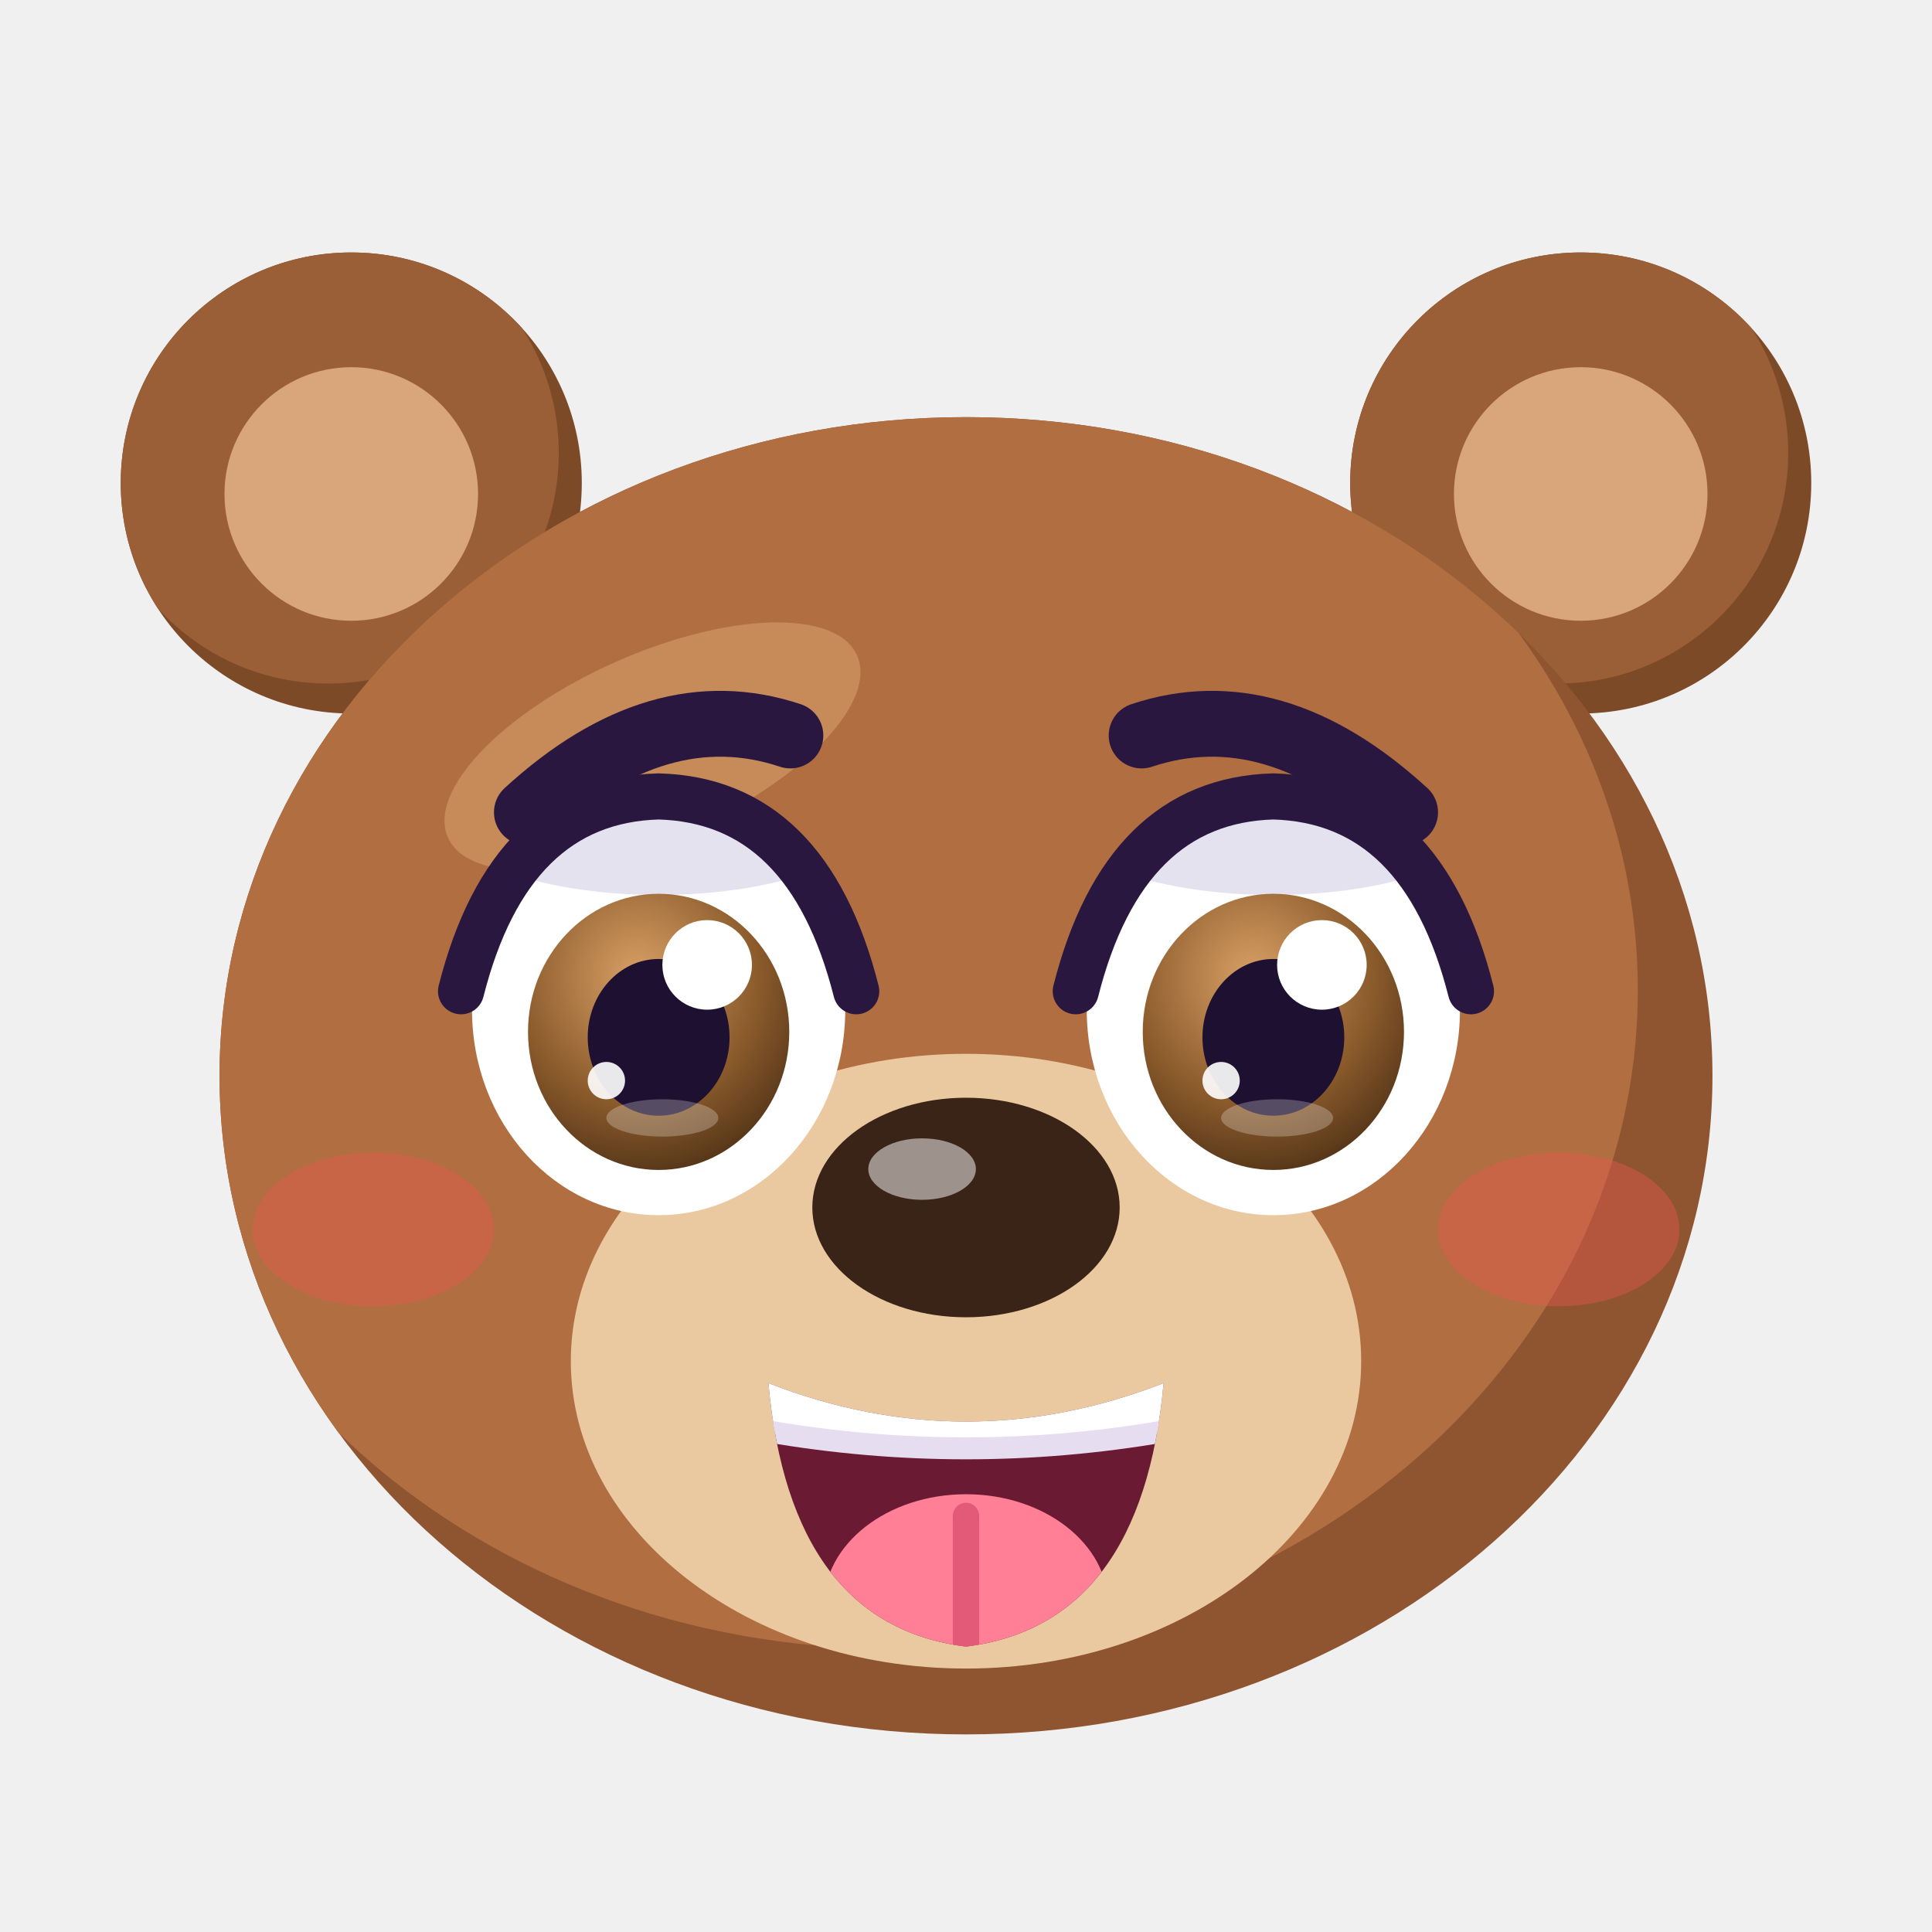
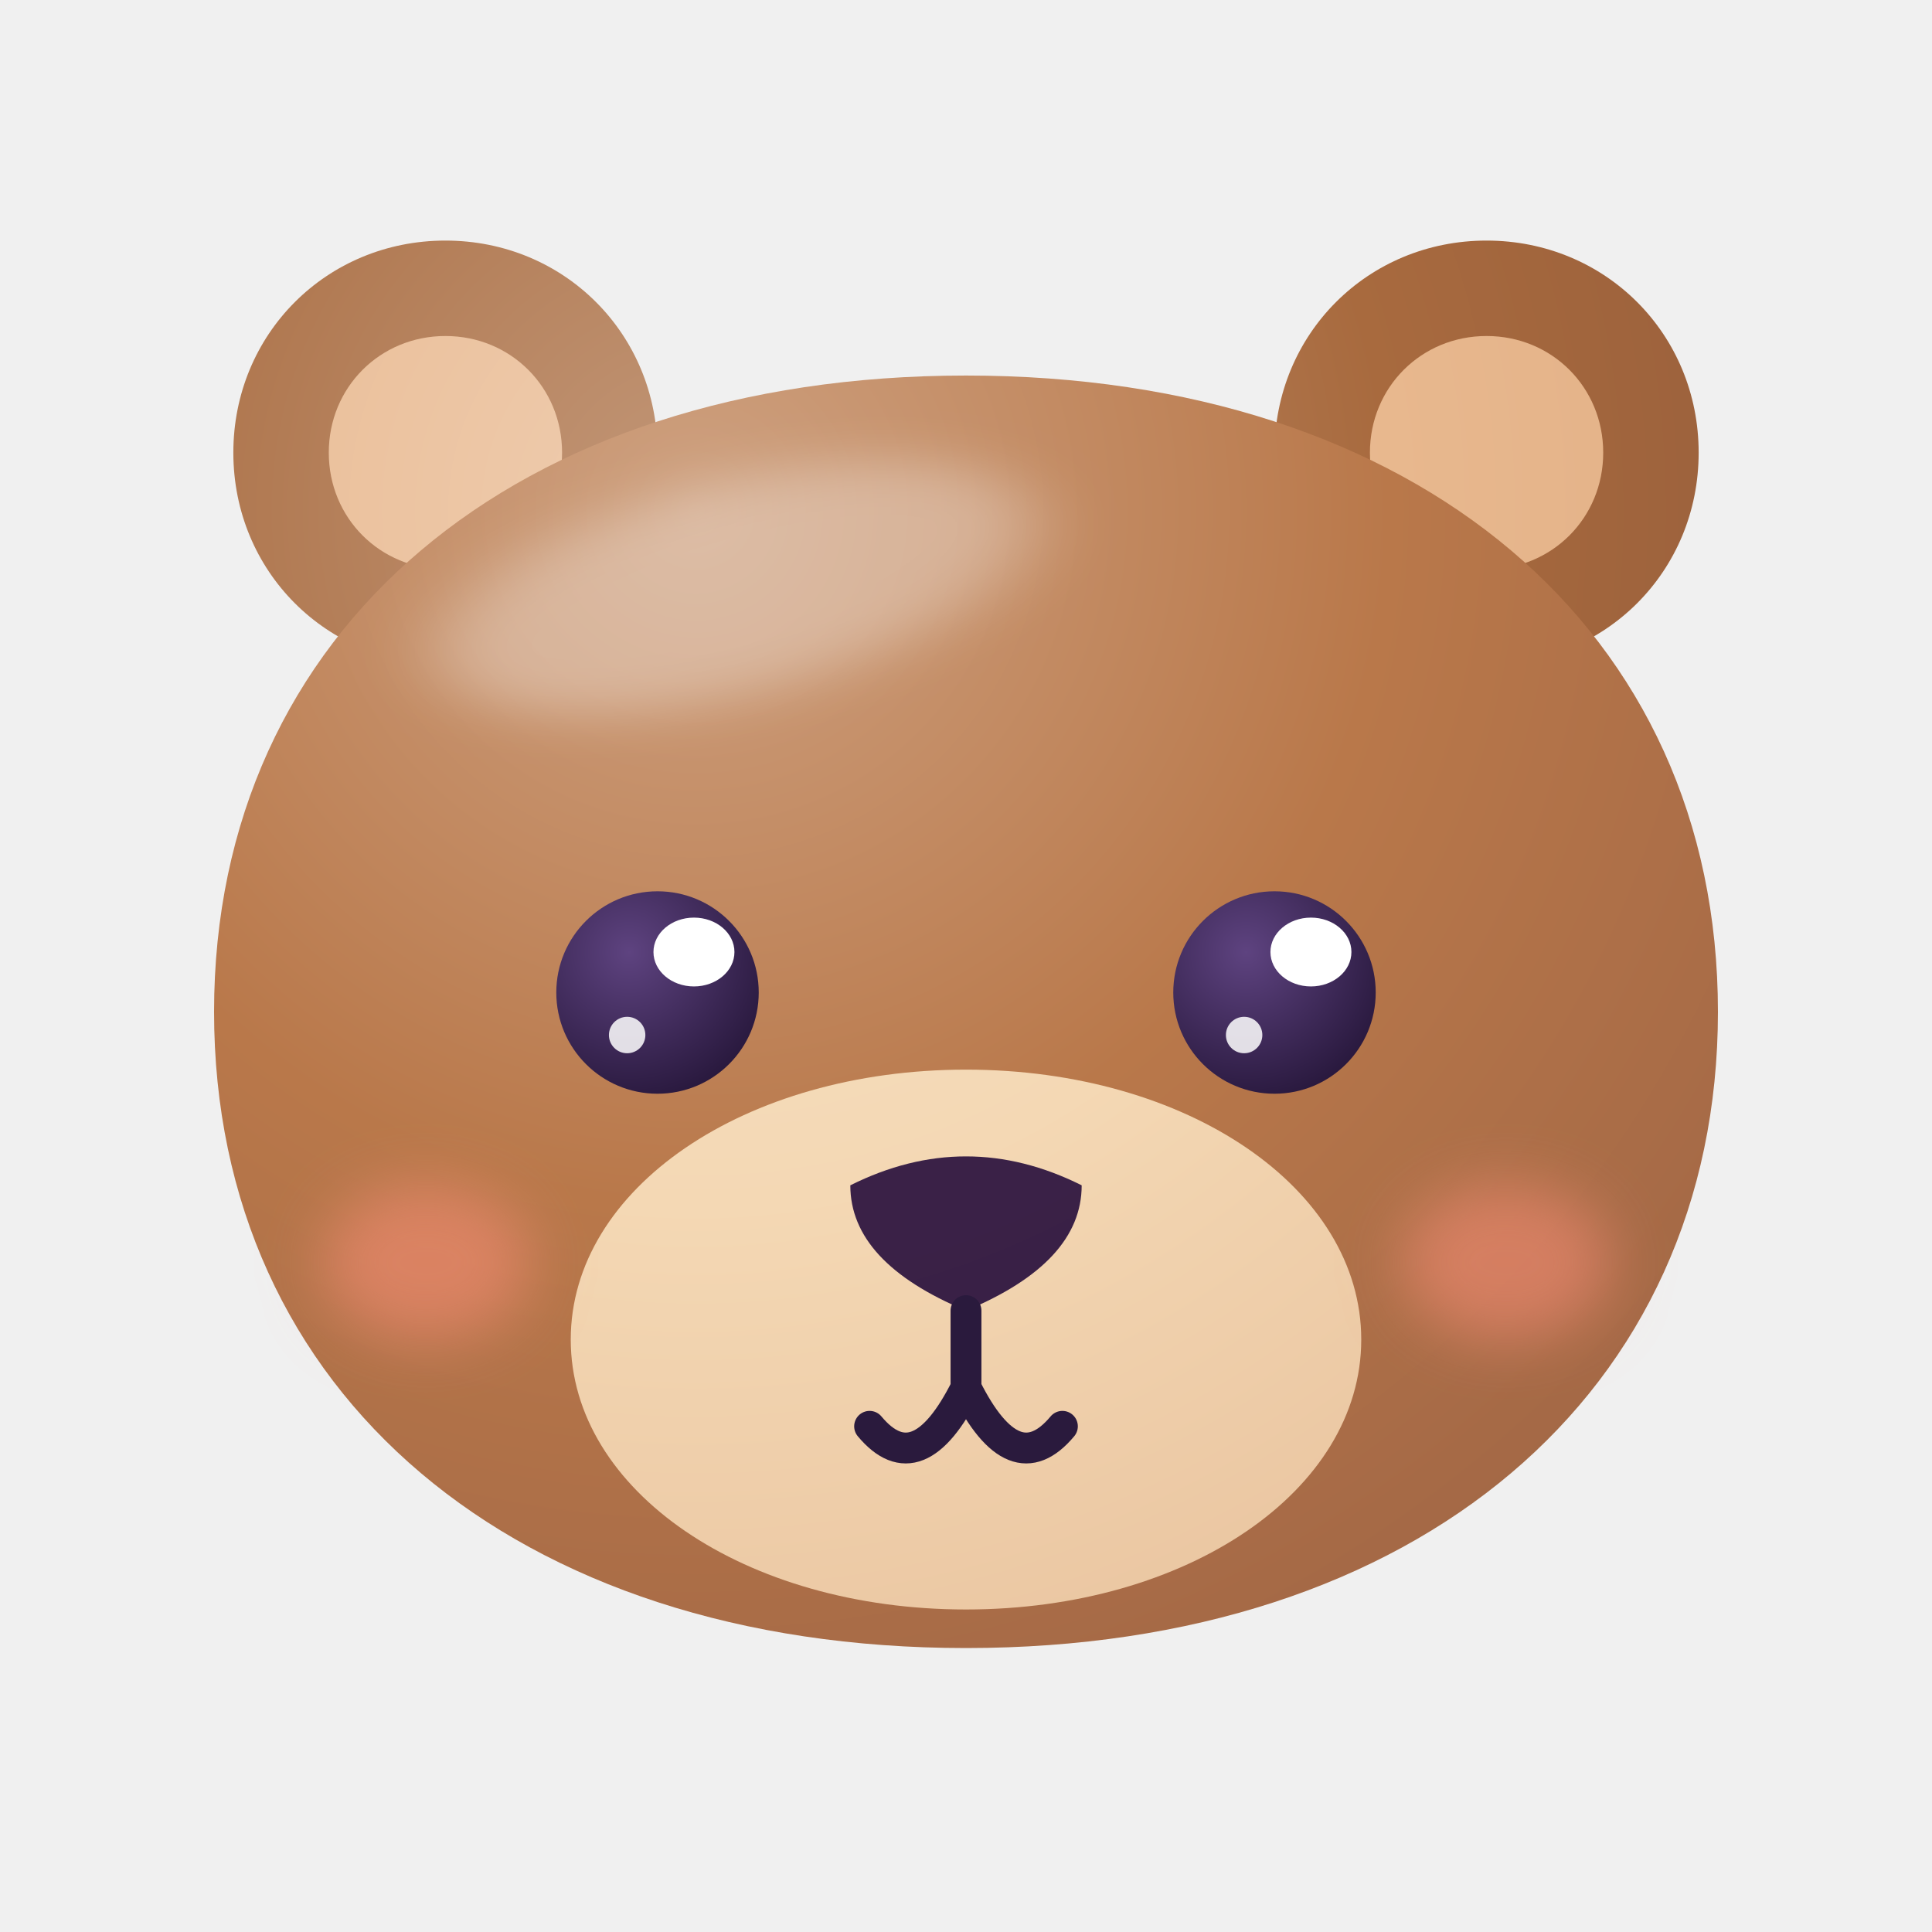
<svg xmlns="http://www.w3.org/2000/svg" viewBox="12 8 176 176">
-   <g transform="translate(100 106) scale(1) translate(-100 -106)">
-     <clipPath id="k19">
-       <ellipse cx="44" cy="52" rx="21" ry="21" />
-     </clipPath>
-     <ellipse cx="44" cy="52" rx="21" ry="21" fill="#7D4A28" />
-     <g clip-path="url(#k19)">
-       <g>
-         <ellipse cx="41.9" cy="49.27" rx="21" ry="21" fill="#9A5F36" />
-       </g>
-     </g>
-     <ellipse cx="44" cy="53" rx="11.55" ry="11.55" fill="#D9A57A" />
-     <clipPath id="k20">
-       <ellipse cx="156" cy="52" rx="21" ry="21" />
-     </clipPath>
-     <ellipse cx="156" cy="52" rx="21" ry="21" fill="#7D4A28" />
-     <g clip-path="url(#k20)">
-       <g>
-         <ellipse cx="153.9" cy="49.27" rx="21" ry="21" fill="#9A5F36" />
-       </g>
-     </g>
-     <ellipse cx="156" cy="53" rx="11.55" ry="11.55" fill="#D9A57A" />
-     <clipPath id="k21">
-       <ellipse cx="100" cy="106" rx="68" ry="60" />
-     </clipPath>
-     <ellipse cx="100" cy="106" rx="68" ry="60" fill="#8F5430" />
-     <g clip-path="url(#k21)">
-       <g>
-         <ellipse cx="93.2" cy="98.2" rx="68" ry="60" fill="#B16E40" />
-         <ellipse cx="71.44" cy="76" rx="20.4" ry="8.4" fill="#D9A06E" opacity=".55" transform="rotate(-24 71.44 76)" />
-       </g>
-     </g>
-     <ellipse cx="100" cy="132" rx="36" ry="28" fill="#EBC9A0" />
-     <path d="M60 82 Q72 71 84 75" stroke="#2A1740" stroke-width="6" fill="none" stroke-linecap="round" />
-     <path d="M140 82 Q128 71 116 75" stroke="#2A1740" stroke-width="6" fill="none" stroke-linecap="round" />
-     <radialGradient id="k22" cx=".42" cy=".3" r=".85">
-       <stop offset="0" stop-color="#D9A066" />
-       <stop offset=".55" stop-color="#8A5A2B" />
-       <stop offset="1" stop-color="#3B2410" />
+   <defs>
+     <radialGradient id="g0" gradientUnits="userSpaceOnUse" cx="72" cy="58" r="160">
+       <stop offset="0" stop-color="#c29778" />
+       <stop offset=".45" stop-color="#A86A3E" />
+       <stop offset="1" stop-color="#8c563b" />
    </radialGradient>
-     <clipPath id="k23">
-       <ellipse cx="72" cy="100" rx="17" ry="18.7" />
-     </clipPath>
-     <ellipse cx="72" cy="100" rx="17" ry="18.7" fill="#fff" />
-     <g clip-path="url(#k23)">
-       <ellipse cx="72" cy="81.674" rx="20.4" ry="7.854" fill="#C5BEDC" opacity=".45" />
-       <ellipse cx="72" cy="102" rx="11.9" ry="12.58" fill="url(#k22)" />
-       <ellipse cx="72" cy="102.5" rx="6.46" ry="7.14" fill="#1E1030" />
-       <ellipse cx="76.42" cy="95.9" rx="4.08" ry="4.08" fill="#fff" />
-       <ellipse cx="67.24" cy="106.44" rx="1.7" ry="1.7" fill="#fff" opacity=".9" />
-       <ellipse cx="72.34" cy="109.84" rx="5.1" ry="1.7" fill="#fff" opacity=".25" />
-     </g>
-     <path d="M54 98.3 Q58.4 80.926 72 80.552 Q85.6 80.926 90 98.3" stroke="#2A1740" stroke-width="4.2" fill="none" stroke-linecap="round" />
-     <radialGradient id="k24" cx=".42" cy=".3" r=".85">
-       <stop offset="0" stop-color="#D9A066" />
-       <stop offset=".55" stop-color="#8A5A2B" />
-       <stop offset="1" stop-color="#3B2410" />
+     <radialGradient id="g1" gradientUnits="userSpaceOnUse" cx="72" cy="58" r="160">
+       <stop offset="0" stop-color="#efcdb0" />
+       <stop offset=".45" stop-color="#E8B88E" />
+       <stop offset="1" stop-color="#dca77e" />
    </radialGradient>
-     <clipPath id="k25">
-       <ellipse cx="128" cy="100" rx="17" ry="18.7" />
-     </clipPath>
-     <ellipse cx="128" cy="100" rx="17" ry="18.7" fill="#fff" />
-     <g clip-path="url(#k25)">
-       <ellipse cx="128" cy="81.674" rx="20.4" ry="7.854" fill="#C5BEDC" opacity=".45" />
-       <ellipse cx="128" cy="102" rx="11.9" ry="12.58" fill="url(#k24)" />
-       <ellipse cx="128" cy="102.5" rx="6.46" ry="7.14" fill="#1E1030" />
-       <ellipse cx="132.42" cy="95.9" rx="4.08" ry="4.08" fill="#fff" />
-       <ellipse cx="123.24" cy="106.44" rx="1.7" ry="1.7" fill="#fff" opacity=".9" />
-       <ellipse cx="128.34" cy="109.84" rx="5.1" ry="1.7" fill="#fff" opacity=".25" />
-     </g>
-     <path d="M110 98.3 Q114.4 80.926 128 80.552 Q141.6 80.926 146 98.3" stroke="#2A1740" stroke-width="4.2" fill="none" stroke-linecap="round" />
-     <ellipse cx="100" cy="118" rx="14" ry="10" fill="#3A2418" />
-     <ellipse cx="96" cy="114.5" rx="4.9" ry="2.8" fill="#fff" opacity=".5" />
-     <clipPath id="k26">
-       <path d="M82 134 Q100 141 118 134 Q116 156 100 158 Q84 156 82 134Z" />
-     </clipPath>
-     <path d="M82 134 Q100 141 118 134 Q116 156 100 158 Q84 156 82 134Z" fill="#6B1A33" />
-     <g clip-path="url(#k26)">
-       <ellipse cx="100" cy="154.24" rx="12.96" ry="10.12" fill="#FF7F96" />
-       <path d="M100 146.1 L100 158" stroke="#E25A78" stroke-width="2.4" stroke-linecap="round" />
-       <path d="M82 132 L118 132 L118 138.4 Q100 141.48 82 138.4Z" fill="#fff" />
-       <path d="M82 138.4 Q100 141.48 118 138.4" stroke="#E7DDF0" stroke-width="2" fill="none" />
-     </g>
-     <ellipse cx="46" cy="120" rx="11" ry="7" fill="#E8584E" opacity=".42" />
-     <ellipse cx="154" cy="120" rx="11" ry="7" fill="#E8584E" opacity=".42" />
+     <radialGradient id="g2" gradientUnits="userSpaceOnUse" cx="72" cy="58" r="160">
+       <stop offset="0" stop-color="#cea180" />
+       <stop offset=".45" stop-color="#B9784A" />
+       <stop offset="1" stop-color="#9a6144" />
+     </radialGradient>
+     <radialGradient id="g3" gradientUnits="userSpaceOnUse" cx="72" cy="58" r="160">
+       <stop offset="0" stop-color="#f7e4cb" />
+       <stop offset=".45" stop-color="#F4D8B4" />
+       <stop offset="1" stop-color="#e4ba95" />
+     </radialGradient>
+     <filter id="bl" x="-30%" y="-60%" width="160%" height="220%">
+       <feGaussianBlur stdDeviation="3.4" />
+     </filter>
+     <filter id="bb" x="-40%" y="-60%" width="180%" height="220%">
+       <feGaussianBlur stdDeviation="3" />
+     </filter>
+     <radialGradient id="e4" cx=".36" cy=".3" r=".9">
+       <stop offset="0" stop-color="#5E4380" />
+       <stop offset="1" stop-color="#1E1030" />
+     </radialGradient>
+     <radialGradient id="e5" cx=".36" cy=".3" r=".9">
+       <stop offset="0" stop-color="#5E4380" />
+       <stop offset="1" stop-color="#1E1030" />
+     </radialGradient>
+     <radialGradient id="g6" gradientUnits="userSpaceOnUse" cx="72" cy="58" r="160">
+       <stop offset="0" stop-color="#75647e" />
+       <stop offset=".45" stop-color="#3A2147" />
+       <stop offset="1" stop-color="#361d42" />
+     </radialGradient>
+   </defs>
+   <g transform="translate(100 96) scale(0.8782) translate(-100 -105.25)">
+     <path d="M24 52 C24 39.68 33.68 30 46 30 C58.32 30 68 39.68 68 52 C68 64.32 58.32 74 46 74 C33.68 74 24 64.32 24 52Z" fill="url(#g0)" />
+     <path d="M176 52C176 39.68 166.32 30 154 30C141.68 30 132 39.68 132 52C132 64.32 141.68 74 154 74C166.32 74 176 64.32 176 52Z" fill="url(#g0)" />
+     <path d="M33.9 52 C33.9 45.22 39.22 39.9 46 39.9 C52.78 39.9 58.1 45.22 58.1 52 C58.1 58.78 52.78 64.1 46 64.1 C39.22 64.1 33.9 58.78 33.9 52Z" fill="url(#g1)" />
+     <path d="M166.1 52C166.1 45.22 160.78 39.9 154 39.9C147.22 39.9 141.9 45.22 141.9 52C141.9 58.78 147.22 64.1 154 64.1C160.78 64.1 166.1 58.78 166.1 52Z" fill="url(#g1)" />
+     <path d="M22 110 C22 70.4 53.2 44 100 44 C146.8 44 178 70.4 178 110 C178 149.6 146.8 176 100 176 C53.2 176 22 149.6 22 110Z" fill="url(#g2)" />
+     <path d="M59 144 C59 128.32 77.04 116 100 116 C122.96 116 141 128.32 141 144 C141 159.68 122.96 172 100 172 C77.04 172 59 159.68 59 144Z" fill="url(#g3)" />
+     <ellipse cx="76" cy="66" rx="32" ry="11" fill="#fff" opacity=".3" filter="url(#bl)" transform="rotate(-14 76 66)" />
+     <ellipse cx="44" cy="136" rx="10.8" ry="8.1" fill="#FF8F7A" opacity=".5" filter="url(#bb)" />
+     <ellipse cx="156" cy="136" rx="10.8" ry="8.1" fill="#FF8F7A" opacity=".5" filter="url(#bb)" />
+     <circle cx="68" cy="108" r="10.5" fill="url(#e4)" />
+     <ellipse cx="71.78" cy="103.8" rx="4.2" ry="3.57" fill="#fff" />
+     <circle cx="64.85" cy="112.41" r="1.89" fill="#fff" opacity=".85" />
+     <circle cx="132" cy="108" r="10.5" fill="url(#e5)" />
+     <ellipse cx="135.78" cy="103.8" rx="4.2" ry="3.57" fill="#fff" />
+     <circle cx="128.85" cy="112.41" r="1.89" fill="#fff" opacity=".85" />
+     <path d="M88 128 Q100 122 112 128 Q112 136 100 141 Q88 136 88 128Z" fill="url(#g6)" />
+     <path d="M100 141 L100 149 M90 153 Q95 159 100 149 Q105 159 110 153" fill="none" stroke="#2A1A3D" stroke-width="3.2" stroke-linecap="round" stroke-linejoin="round" />
  </g>
</svg>
